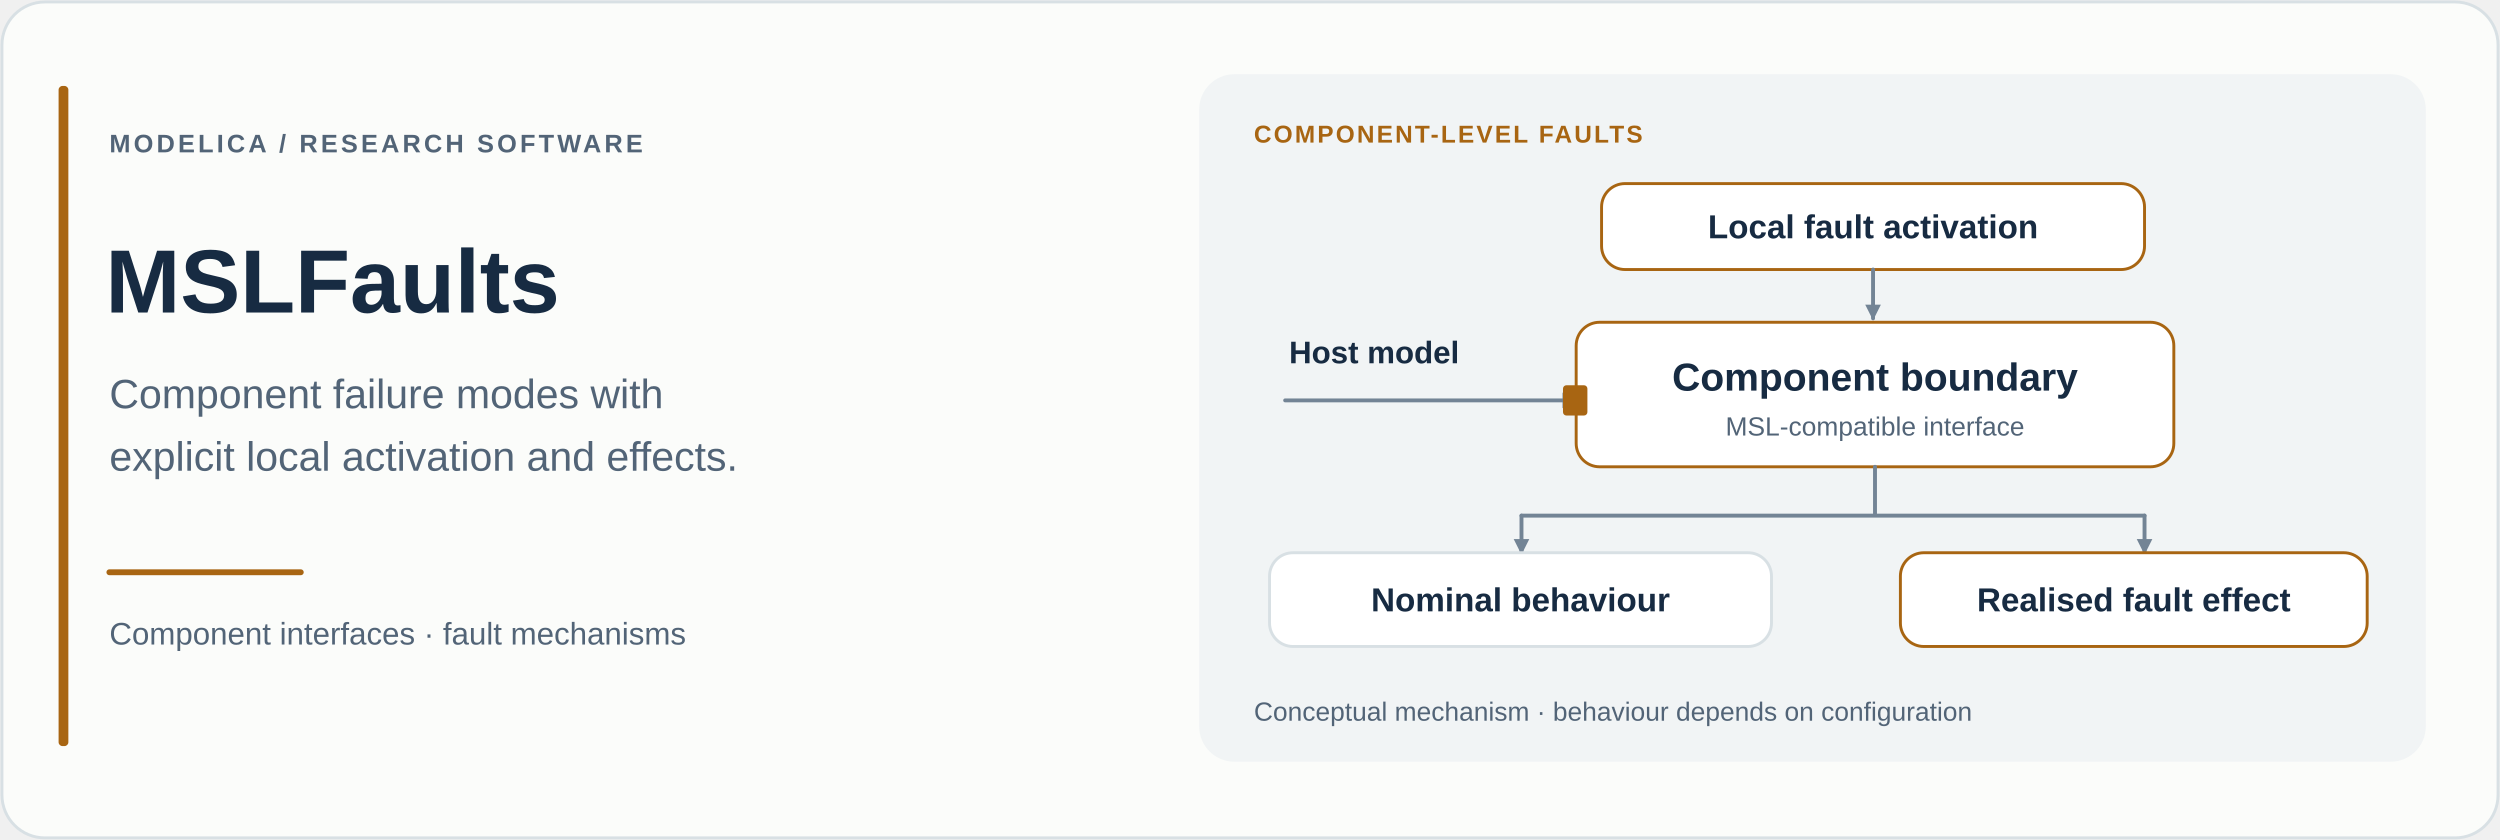
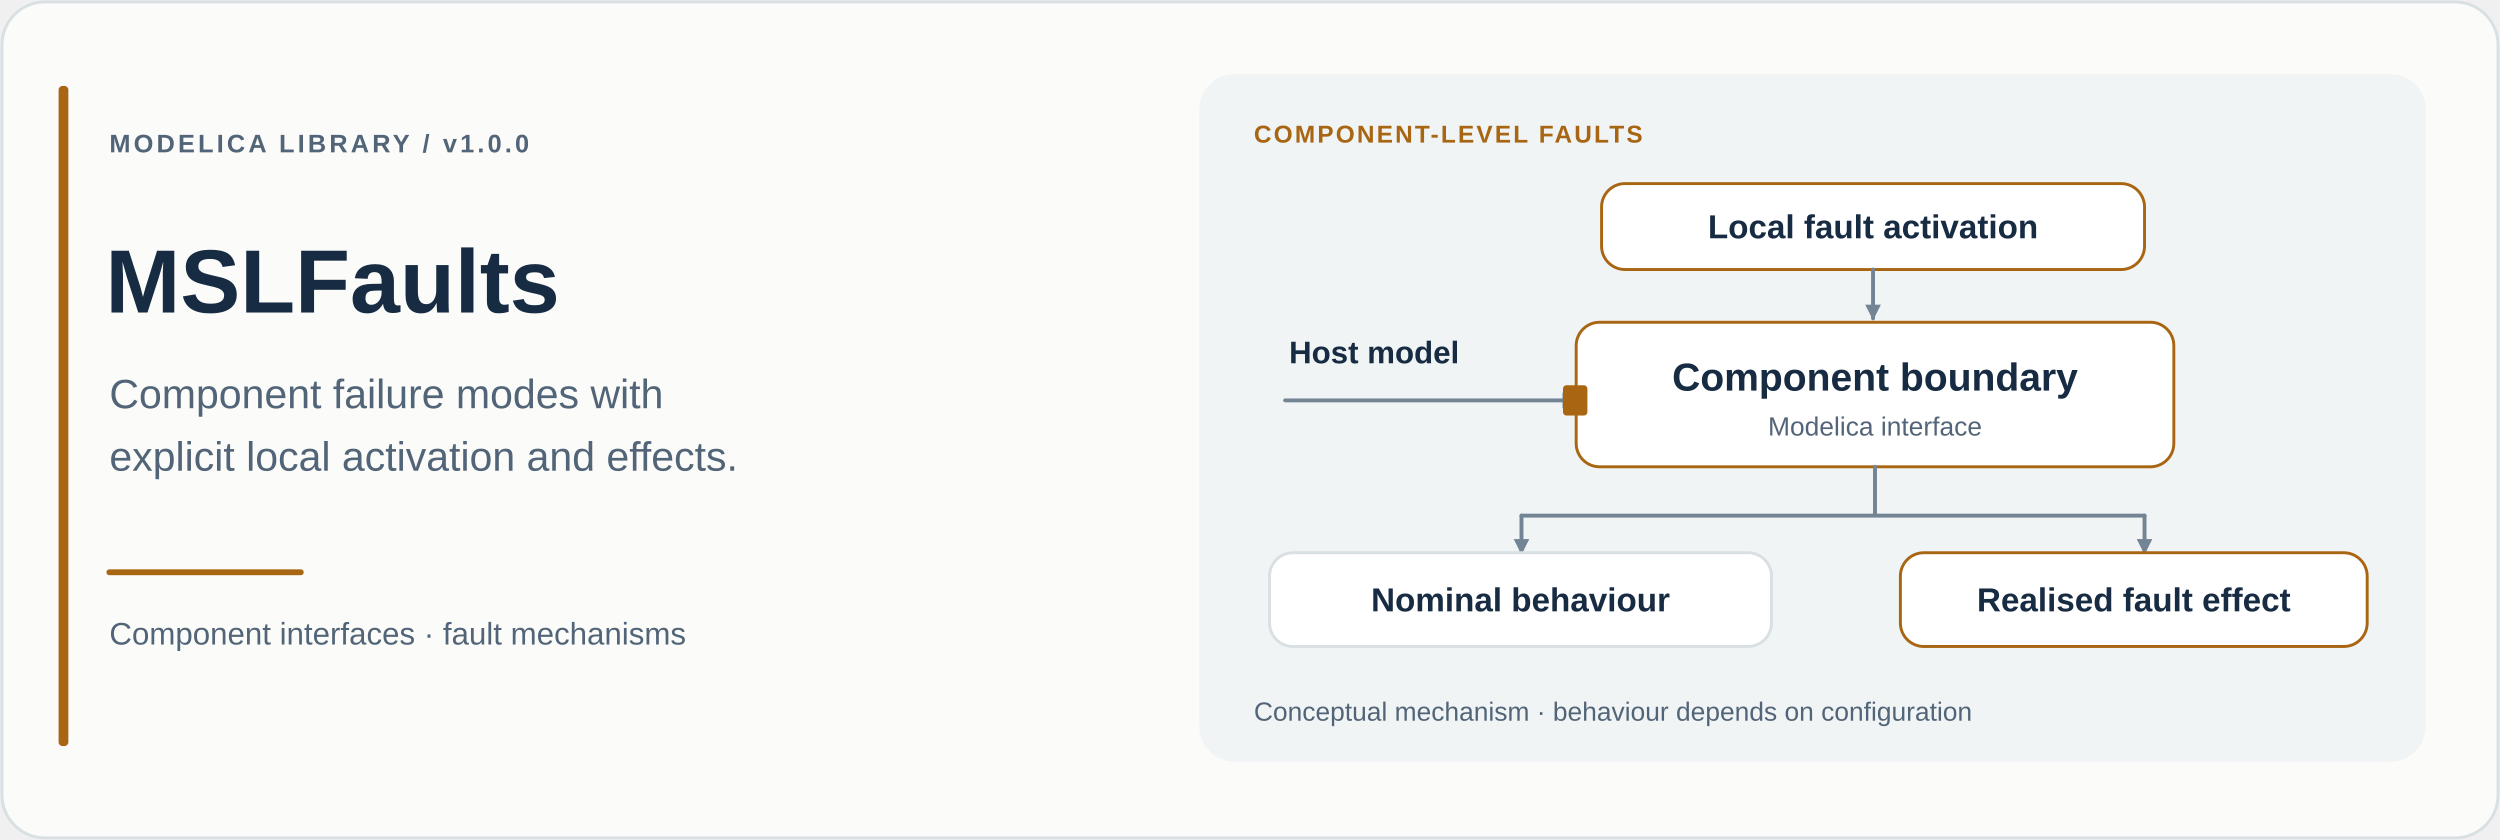
<svg xmlns="http://www.w3.org/2000/svg" width="1280" height="430" viewBox="0 0 1280 430" role="img" aria-labelledby="title desc">
  <defs>
    <marker id="arrow" markerWidth="8" markerHeight="8" refX="7" refY="4" orient="auto" markerUnits="userSpaceOnUse">
      <path d="M 0 0 L 8 4 L 0 8 Z" fill="#738495" />
    </marker>
  </defs>
  <g font-family="Arial, DejaVu Sans, sans-serif">
    <rect x="1" y="1" width="1278" height="428" rx="22" fill="#fbfcfa" stroke="#d8e0e4" stroke-width="1.5" />
    <rect x="30" y="44" width="5" height="338" rx="2" fill="#a86512" stroke="none" stroke-width="1.5" />
-     <text x="56" y="78" font-size="13" font-weight="700" fill="#526477" text-anchor="start" letter-spacing="1.6">MODELICA  /  RESEARCH SOFTWARE</text>
+     <text x="56" y="78" font-size="13" font-weight="700" fill="#526477" text-anchor="start" letter-spacing="1.6">MODELICA LIBRARY  /  v1.0.0</text>
    <text x="54" y="160" font-size="46" font-weight="700" fill="#172b42" text-anchor="start">MSLFaults</text>
    <text x="56" y="209" font-size="21" font-weight="400" fill="#526477" text-anchor="start">Component failure modes with</text>
    <text x="56" y="241" font-size="21" font-weight="400" fill="#526477" text-anchor="start">explicit local activation and effects.</text>
    <path d="M 56 293 H 154" fill="none" stroke="#a86512" stroke-width="3" stroke-linecap="round" stroke-linejoin="round" />
    <text x="56" y="330" font-size="16" font-weight="500" fill="#526477" text-anchor="start">Component interfaces · fault mechanisms</text>
    <rect x="614" y="38" width="628" height="352" rx="18" fill="#f1f4f5" stroke="none" stroke-width="1.5" />
    <text x="642" y="73" font-size="12.5" font-weight="700" fill="#a86512" text-anchor="start" letter-spacing="1.1">COMPONENT-LEVEL FAULTS</text>
    <rect x="820" y="94" width="278" height="44" rx="12" fill="white" stroke="#a86512" stroke-width="1.5" />
    <text x="959.0" y="122.0" font-size="17" font-weight="600" fill="#172b42" text-anchor="middle">Local fault activation</text>
    <path d="M 959 138 V 163" fill="none" stroke="#738495" stroke-width="2" stroke-linecap="round" stroke-linejoin="round" marker-end="url(#arrow)" />
    <rect x="807" y="165" width="306" height="74" rx="12" fill="white" stroke="#a86512" stroke-width="1.5" />
    <text x="960.0" y="200.0" font-size="20" font-weight="600" fill="#172b42" text-anchor="middle">Component boundary</text>
-     <text x="960.0" y="223.0" font-size="13.5" font-weight="400" fill="#526477" text-anchor="middle">MSL-compatible interface</text>
+     <text x="960.0" y="223.0" font-size="13.5" font-weight="400" fill="#526477" text-anchor="middle">Modelica interface</text>
    <text x="660" y="186" font-size="16" font-weight="600" fill="#172b42" text-anchor="start">Host model</text>
    <path d="M 658 205 H 807" fill="none" stroke="#738495" stroke-width="2" stroke-linecap="round" stroke-linejoin="round" marker-end="url(#arrow)" />
    <rect x="801" y="198" width="11" height="14" rx="1" fill="#a86512" stroke="#a86512" stroke-width="1.5" />
    <path d="M 960 239 V 264 M 779 264 H 1098" fill="none" stroke="#738495" stroke-width="2" stroke-linecap="round" stroke-linejoin="round" />
    <path d="M 779 264 V 283" fill="none" stroke="#738495" stroke-width="2" stroke-linecap="round" stroke-linejoin="round" marker-end="url(#arrow)" />
    <path d="M 1098 264 V 283" fill="none" stroke="#738495" stroke-width="2" stroke-linecap="round" stroke-linejoin="round" marker-end="url(#arrow)" />
    <rect x="650" y="283" width="257" height="48" rx="12" fill="white" stroke="#d8e0e4" stroke-width="1.5" />
    <text x="778.5" y="313.0" font-size="17" font-weight="600" fill="#172b42" text-anchor="middle">Nominal behaviour</text>
    <rect x="973" y="283" width="239" height="48" rx="12" fill="white" stroke="#a86512" stroke-width="1.5" />
    <text x="1092.5" y="313.0" font-size="17" font-weight="600" fill="#172b42" text-anchor="middle">Realised fault effect</text>
    <text x="642" y="369" font-size="13.5" font-weight="400" fill="#526477" text-anchor="start">Conceptual mechanism · behaviour depends on configuration</text>
  </g>
</svg>
